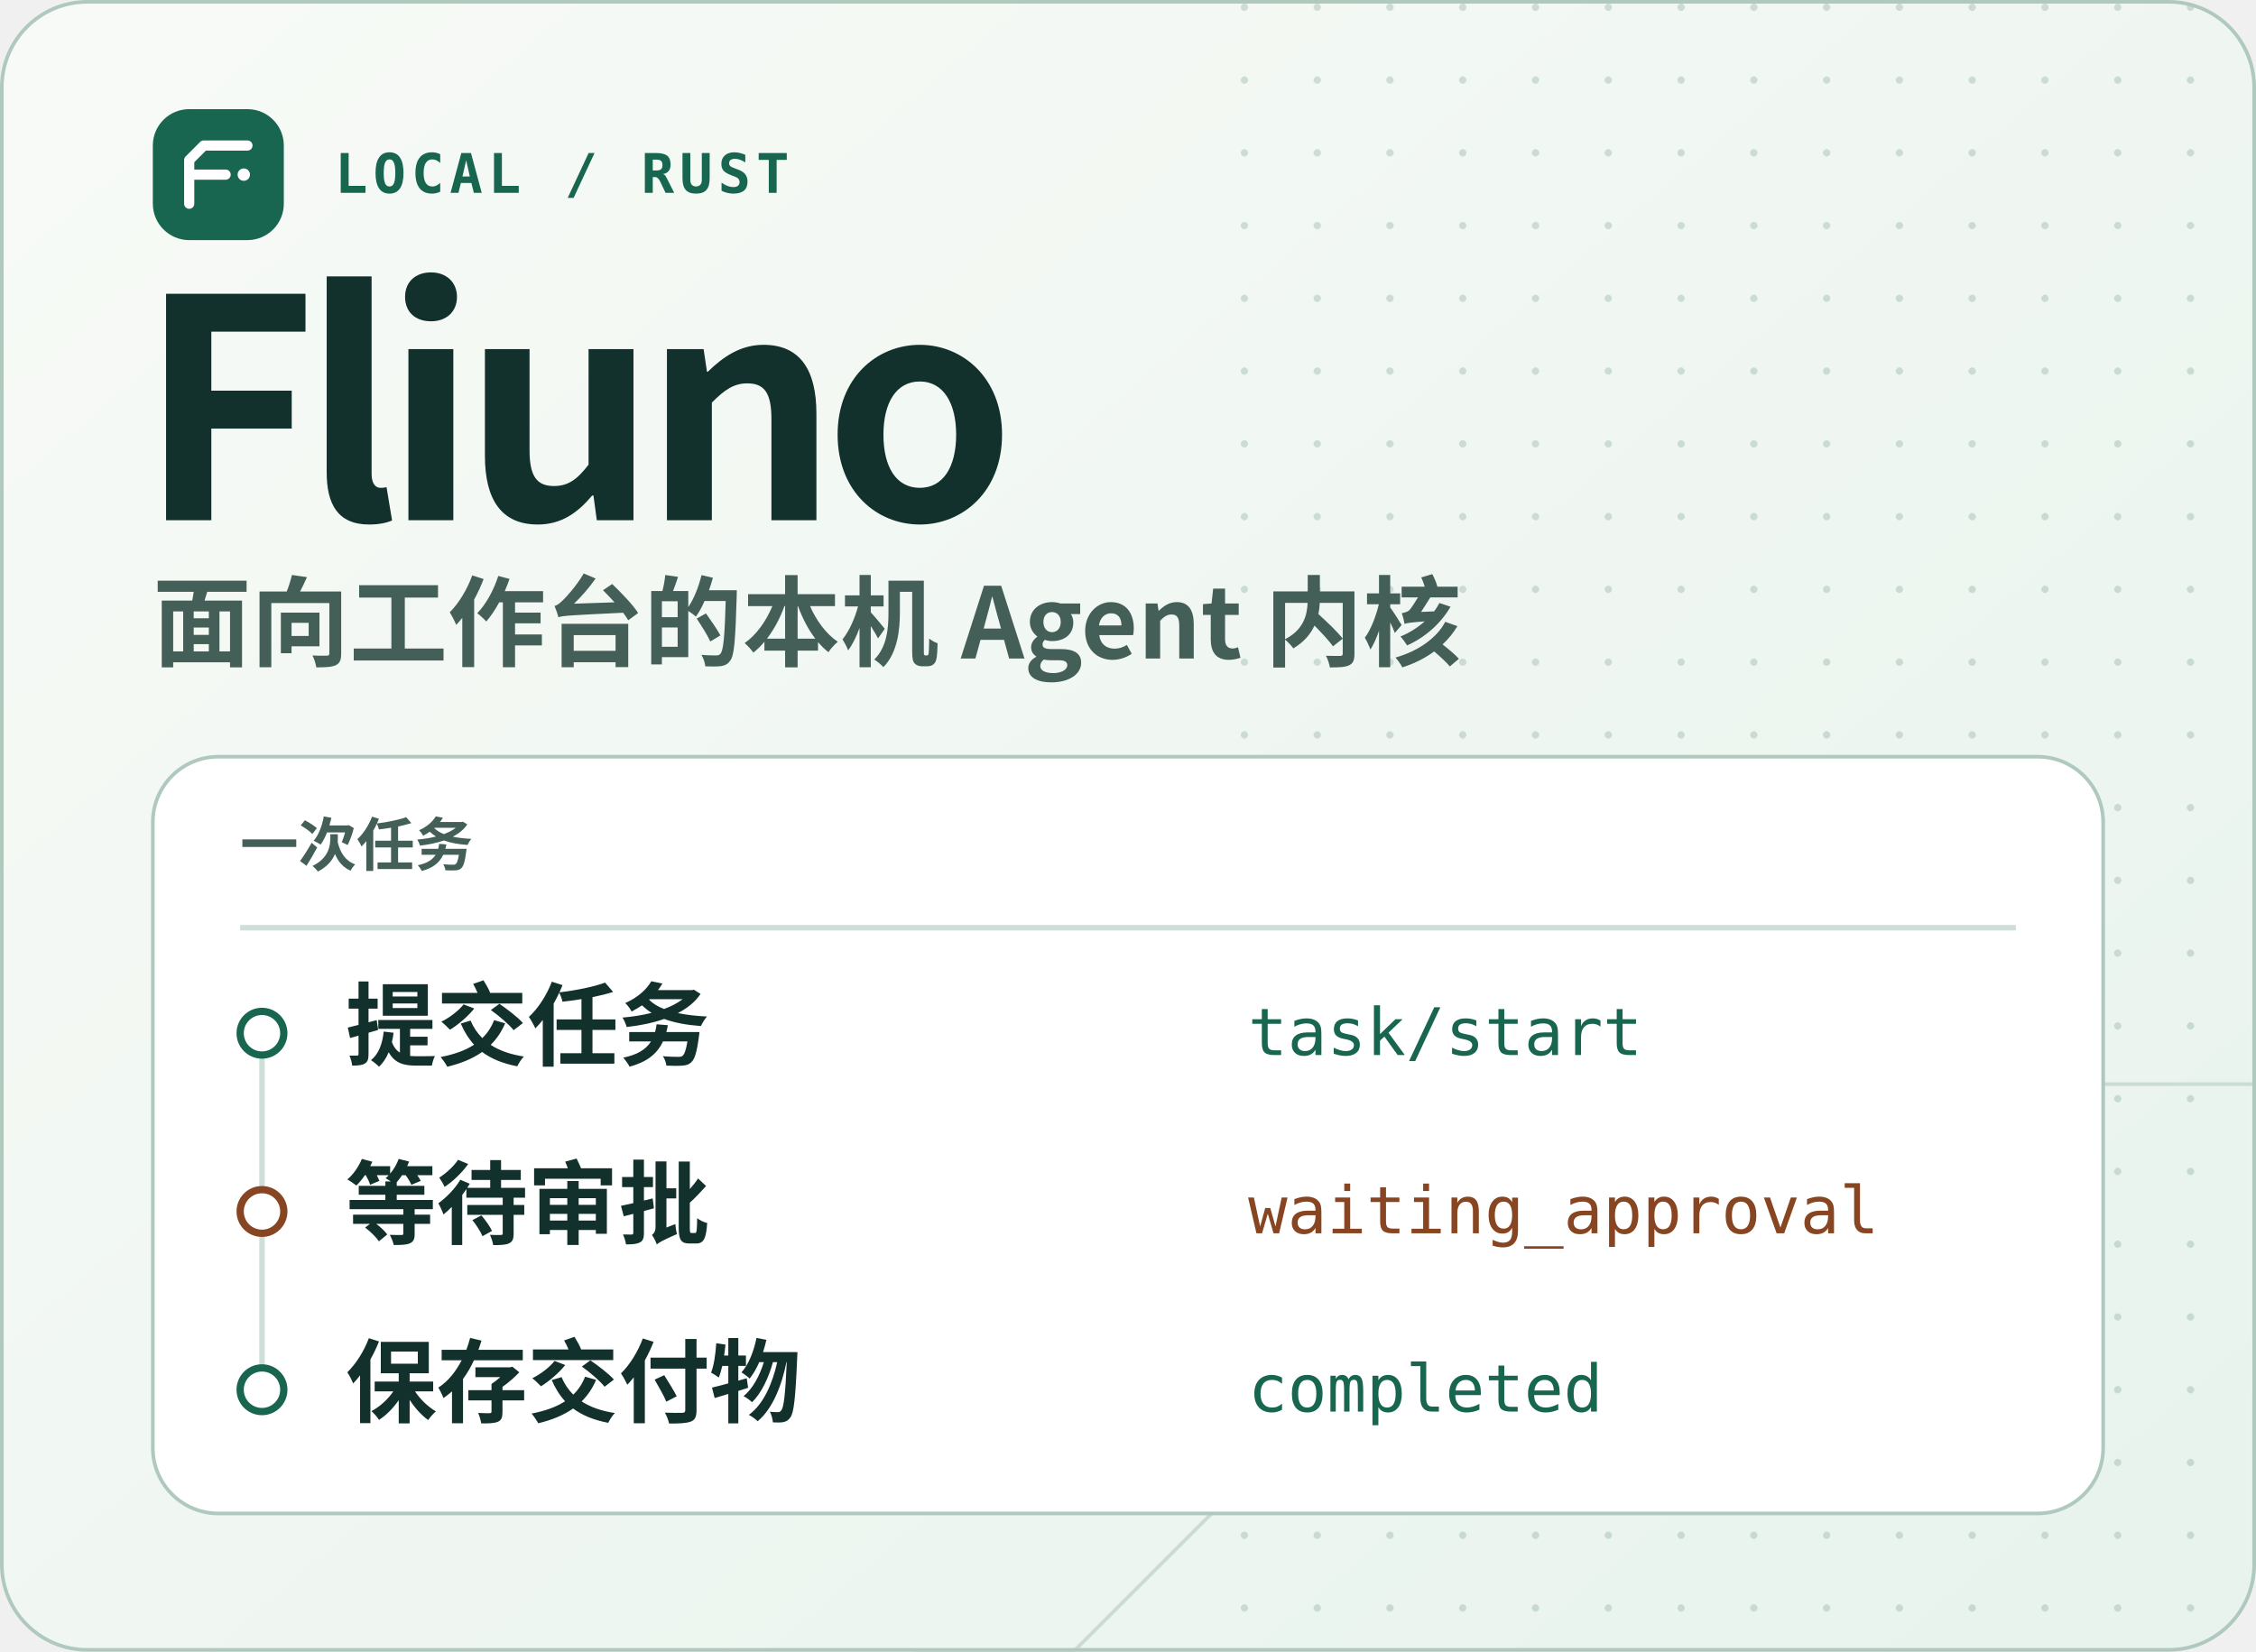
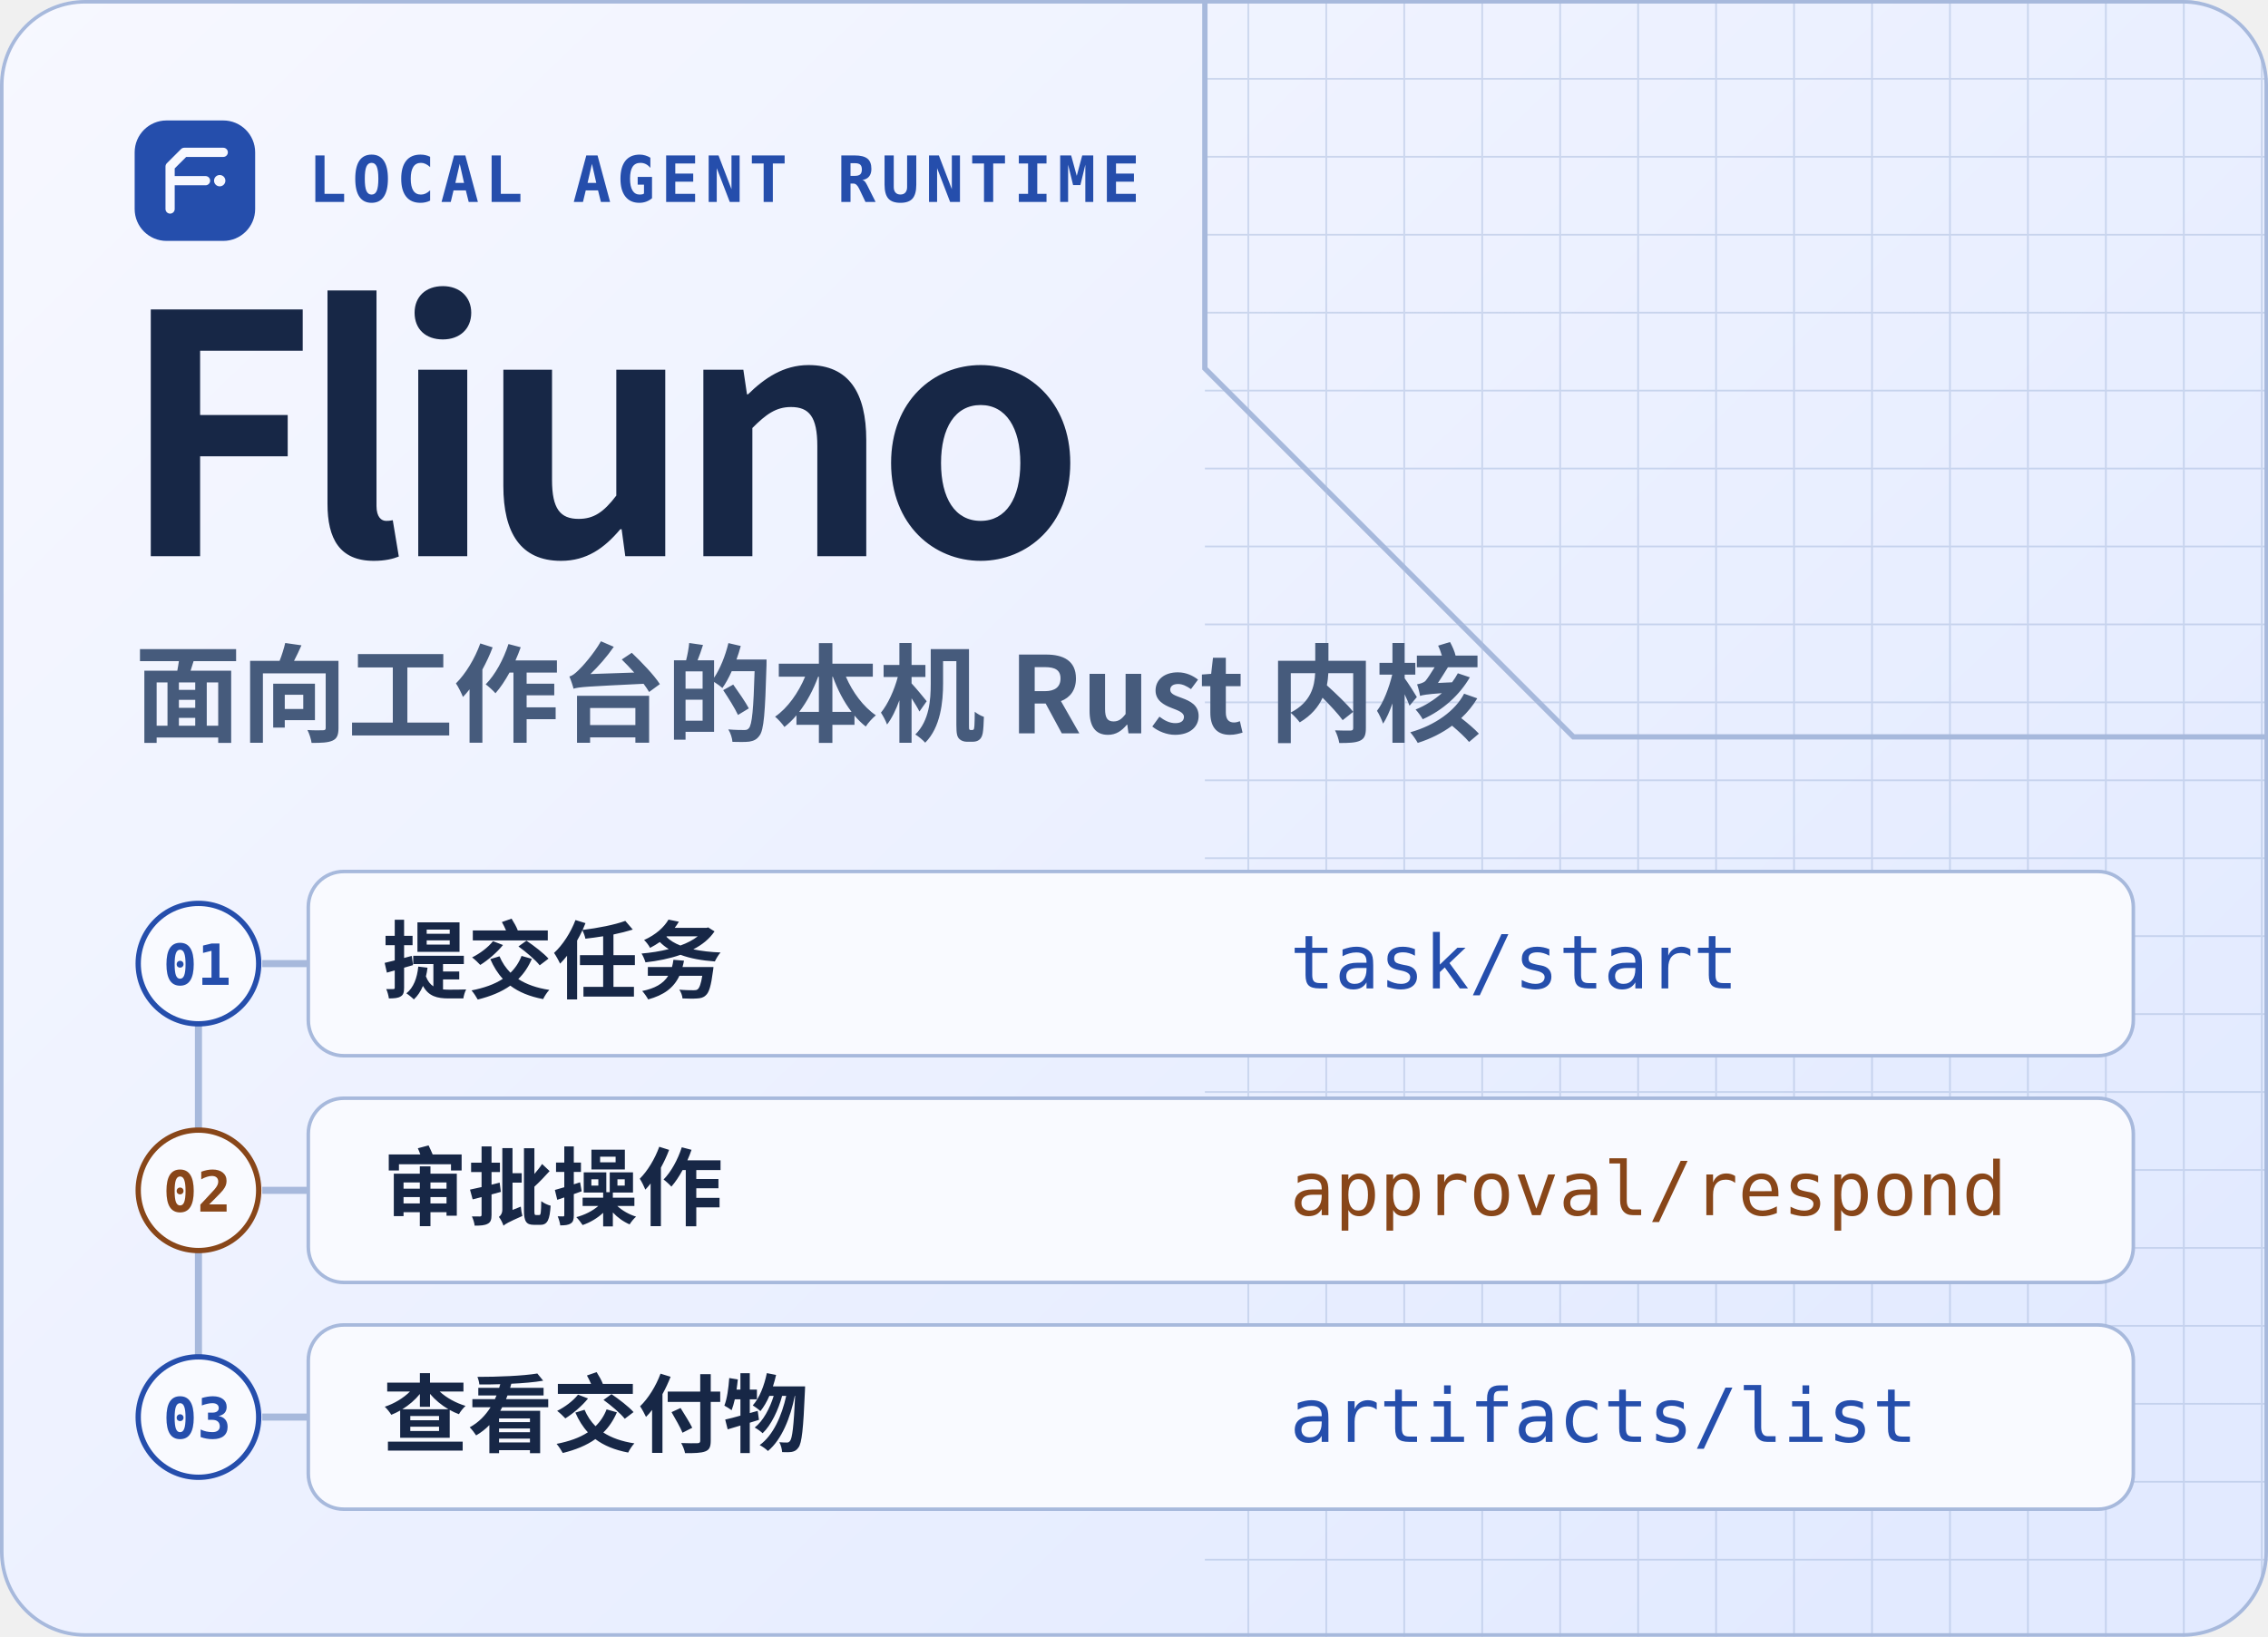
- <svg xmlns="http://www.w3.org/2000/svg" width="620" height="454" viewBox="0 0 620 454" role="img" aria-labelledby="title desc">
+ <svg xmlns="http://www.w3.org/2000/svg" width="640" height="462" viewBox="0 0 640 462" role="img" aria-labelledby="title desc">
  <defs>
-     <linearGradient id="paper" x1="0%" y1="10%" x2="100%" y2="95%">
-       <stop stop-color="#f7faf6" />
-       <stop offset="1" stop-color="#e8f3ed" />
+     <linearGradient id="surface" x1="0%" y1="0%" x2="100%" y2="75%">
+       <stop stop-color="#f7f8ff" />
+       <stop offset="1" stop-color="#e2eaff" />
    </linearGradient>
-     <pattern id="grid" width="20" height="20" patternUnits="userSpaceOnUse">
-       <circle cx="2" cy="2" r="1" fill="#60877b" opacity=".25" />
+     <pattern id="grid" width="22" height="22" patternUnits="userSpaceOnUse">
+       <path d="M22 0H0V22" fill="none" stroke="#a7b9dc" opacity=".48" />
    </pattern>
    <clipPath id="frame">
-       <rect width="620" height="454" rx="24" />
+       <rect width="640" height="462" rx="24" />
    </clipPath>
  </defs>
  <g clip-path="url(#frame)">
-     <rect width="620" height="454" fill="url(#paper)" />
-     <rect x="330" width="290" height="454" fill="url(#grid)" />
-     <path d="M251 454h44l156-156h169" fill="none" stroke="#afc9bf" opacity=".55" />
-     <g transform="translate(42 30)">
-       <rect width="36" height="36" rx="10" fill="#18664f" />
-       <path d="M10 26V14l4-4h12M10 18h10" fill="none" stroke="#ffffff" stroke-width="2.8" stroke-linecap="round" stroke-linejoin="round" />
-       <circle cx="25" cy="18" r="1.7" fill="#ffffff" />
+     <rect width="640" height="462" fill="url(#surface)" />
+     <rect x="340" width="300" height="462" fill="url(#grid)" />
+     <path d="M340 0v104l104 104h196" fill="none" stroke="#a7b9dc" stroke-width="1.5" />
+     <g transform="translate(38 34)">
+       <rect width="34" height="34" rx="9" fill="#254eac" />
+       <path d="M10 25V13l4-4h11M10 17h10" fill="none" stroke="#f7f8ff" stroke-width="2.6" stroke-linecap="round" stroke-linejoin="round" />
+       <circle cx="24" cy="17" r="1.6" fill="#f7f8ff" />
    </g>
-     <text x="92" y="53" font-family="ui-monospace, Cascadia Mono, Consolas, monospace" font-size="15" font-weight="650" letter-spacing="1.5" fill="#18664f">LOCAL  /  RUST</text>
-     <text x="38" y="143" font-family="system-ui, Segoe UI, PingFang SC, Microsoft YaHei, Noto Sans CJK SC, sans-serif" font-size="84" font-weight="740" letter-spacing="-4" fill="#12302c">Fliuno</text>
-     <text x="42" y="181" font-family="system-ui, Segoe UI, PingFang SC, Microsoft YaHei, Noto Sans CJK SC, sans-serif" font-size="27" font-weight="550" letter-spacing="0" fill="#435f58">面向工作台的本机 Agent 内核</text>
-     <g transform="translate(42 208)">
-       <rect width="536" height="208" rx="18" fill="#ffffff" stroke="#afc9bf" />
-       <text x="24" y="30" font-family="system-ui, Segoe UI, PingFang SC, Microsoft YaHei, Noto Sans CJK SC, sans-serif" font-size="16" font-weight="650" letter-spacing="0" fill="#435f58">一次任务</text>
-       <path d="M24 47H512M30 76V174" fill="none" stroke="#cfdfd7" stroke-width="1.5" />
-       <circle cx="30" cy="76" r="6" fill="#ffffff" stroke="#18664f" stroke-width="2" />
-       <text x="53" y="83" font-family="system-ui, Segoe UI, PingFang SC, Microsoft YaHei, Noto Sans CJK SC, sans-serif" font-size="25" font-weight="650" letter-spacing="0" fill="#12302c">提交任务</text>
-       <text x="301" y="82" font-family="ui-monospace, Cascadia Mono, Consolas, monospace" font-size="18" font-weight="500" letter-spacing="0" fill="#18664f">task/start</text>
-       <circle cx="30" cy="125" r="6" fill="#ffffff" stroke="#874521" stroke-width="2" />
-       <text x="53" y="132" font-family="system-ui, Segoe UI, PingFang SC, Microsoft YaHei, Noto Sans CJK SC, sans-serif" font-size="25" font-weight="650" letter-spacing="0" fill="#12302c">等待审批</text>
-       <text x="301" y="131" font-family="ui-monospace, Cascadia Mono, Consolas, monospace" font-size="18" font-weight="500" letter-spacing="0" fill="#874521">waiting_approval</text>
-       <circle cx="30" cy="174" r="6" fill="#ffffff" stroke="#18664f" stroke-width="2" />
-       <text x="53" y="181" font-family="system-ui, Segoe UI, PingFang SC, Microsoft YaHei, Noto Sans CJK SC, sans-serif" font-size="25" font-weight="650" letter-spacing="0" fill="#12302c">保存交付物</text>
-       <text x="301" y="180" font-family="ui-monospace, Cascadia Mono, Consolas, monospace" font-size="18" font-weight="500" letter-spacing="0" fill="#18664f">completed</text>
+     <text x="87" y="57" font-family="ui-monospace, Cascadia Mono, Consolas, monospace" font-size="18" font-weight="600" letter-spacing="1.6" fill="#254eac">LOCAL AGENT RUNTIME</text>
+     <text x="34" y="157" font-family="system-ui, Segoe UI, PingFang SC, Microsoft YaHei, Noto Sans CJK SC, sans-serif" font-size="94" font-weight="770" letter-spacing="-4" fill="#172746">Fliuno</text>
+     <text x="38" y="207" font-family="system-ui, Segoe UI, PingFang SC, Microsoft YaHei, Noto Sans CJK SC, sans-serif" font-size="30" font-weight="550" letter-spacing="0" fill="#465b7c">面向工作台的本机 Rust 内核</text>
+     <g transform="translate(38 246)">
+       <path d="M18 28V156" fill="none" stroke="#a7b9dc" stroke-width="2" />
+       <rect x="49" y="0" width="515" height="52" rx="10" fill="#f9faff" stroke="#a7b9dc" />
+       <path d="M36 26H49" stroke="#a7b9dc" stroke-width="2" />
+       <circle cx="18" cy="26" r="17" fill="#f9faff" stroke="#254eac" stroke-width="1.5" />
+       <text x="8" y="32" font-family="ui-monospace, Cascadia Mono, Consolas, monospace" font-size="16" font-weight="600" letter-spacing="0" fill="#254eac">01</text>
+       <text x="70" y="34" font-family="system-ui, Segoe UI, PingFang SC, Microsoft YaHei, Noto Sans CJK SC, sans-serif" font-size="24" font-weight="600" letter-spacing="0" fill="#172746">提交任务</text>
+       <text x="326" y="33" font-family="ui-monospace, Cascadia Mono, Consolas, monospace" font-size="21" font-weight="500" letter-spacing="0" fill="#254eac">task/start</text>
+       <rect x="49" y="64" width="515" height="52" rx="10" fill="#f9faff" stroke="#a7b9dc" />
+       <path d="M36 90H49" stroke="#a7b9dc" stroke-width="2" />
+       <circle cx="18" cy="90" r="17" fill="#f9faff" stroke="#884619" stroke-width="1.5" />
+       <text x="8" y="96" font-family="ui-monospace, Cascadia Mono, Consolas, monospace" font-size="16" font-weight="600" letter-spacing="0" fill="#884619">02</text>
+       <text x="70" y="98" font-family="system-ui, Segoe UI, PingFang SC, Microsoft YaHei, Noto Sans CJK SC, sans-serif" font-size="24" font-weight="600" letter-spacing="0" fill="#172746">审批操作</text>
+       <text x="326" y="97" font-family="ui-monospace, Cascadia Mono, Consolas, monospace" font-size="21" font-weight="500" letter-spacing="0" fill="#884619">approval/respond</text>
+       <rect x="49" y="128" width="515" height="52" rx="10" fill="#f9faff" stroke="#a7b9dc" />
+       <path d="M36 154H49" stroke="#a7b9dc" stroke-width="2" />
+       <circle cx="18" cy="154" r="17" fill="#f9faff" stroke="#254eac" stroke-width="1.5" />
+       <text x="8" y="160" font-family="ui-monospace, Cascadia Mono, Consolas, monospace" font-size="16" font-weight="600" letter-spacing="0" fill="#254eac">03</text>
+       <text x="70" y="162" font-family="system-ui, Segoe UI, PingFang SC, Microsoft YaHei, Noto Sans CJK SC, sans-serif" font-size="24" font-weight="600" letter-spacing="0" fill="#172746">查看交付物</text>
+       <text x="326" y="161" font-family="ui-monospace, Cascadia Mono, Consolas, monospace" font-size="21" font-weight="500" letter-spacing="0" fill="#254eac">artifacts/list</text>
    </g>
  </g>
-   <rect x=".5" y=".5" width="619" height="453" rx="23.5" fill="none" stroke="#afc9bf" />
+   <rect x=".5" y=".5" width="639" height="461" rx="23.5" fill="none" stroke="#a7b9dc" />
</svg>
